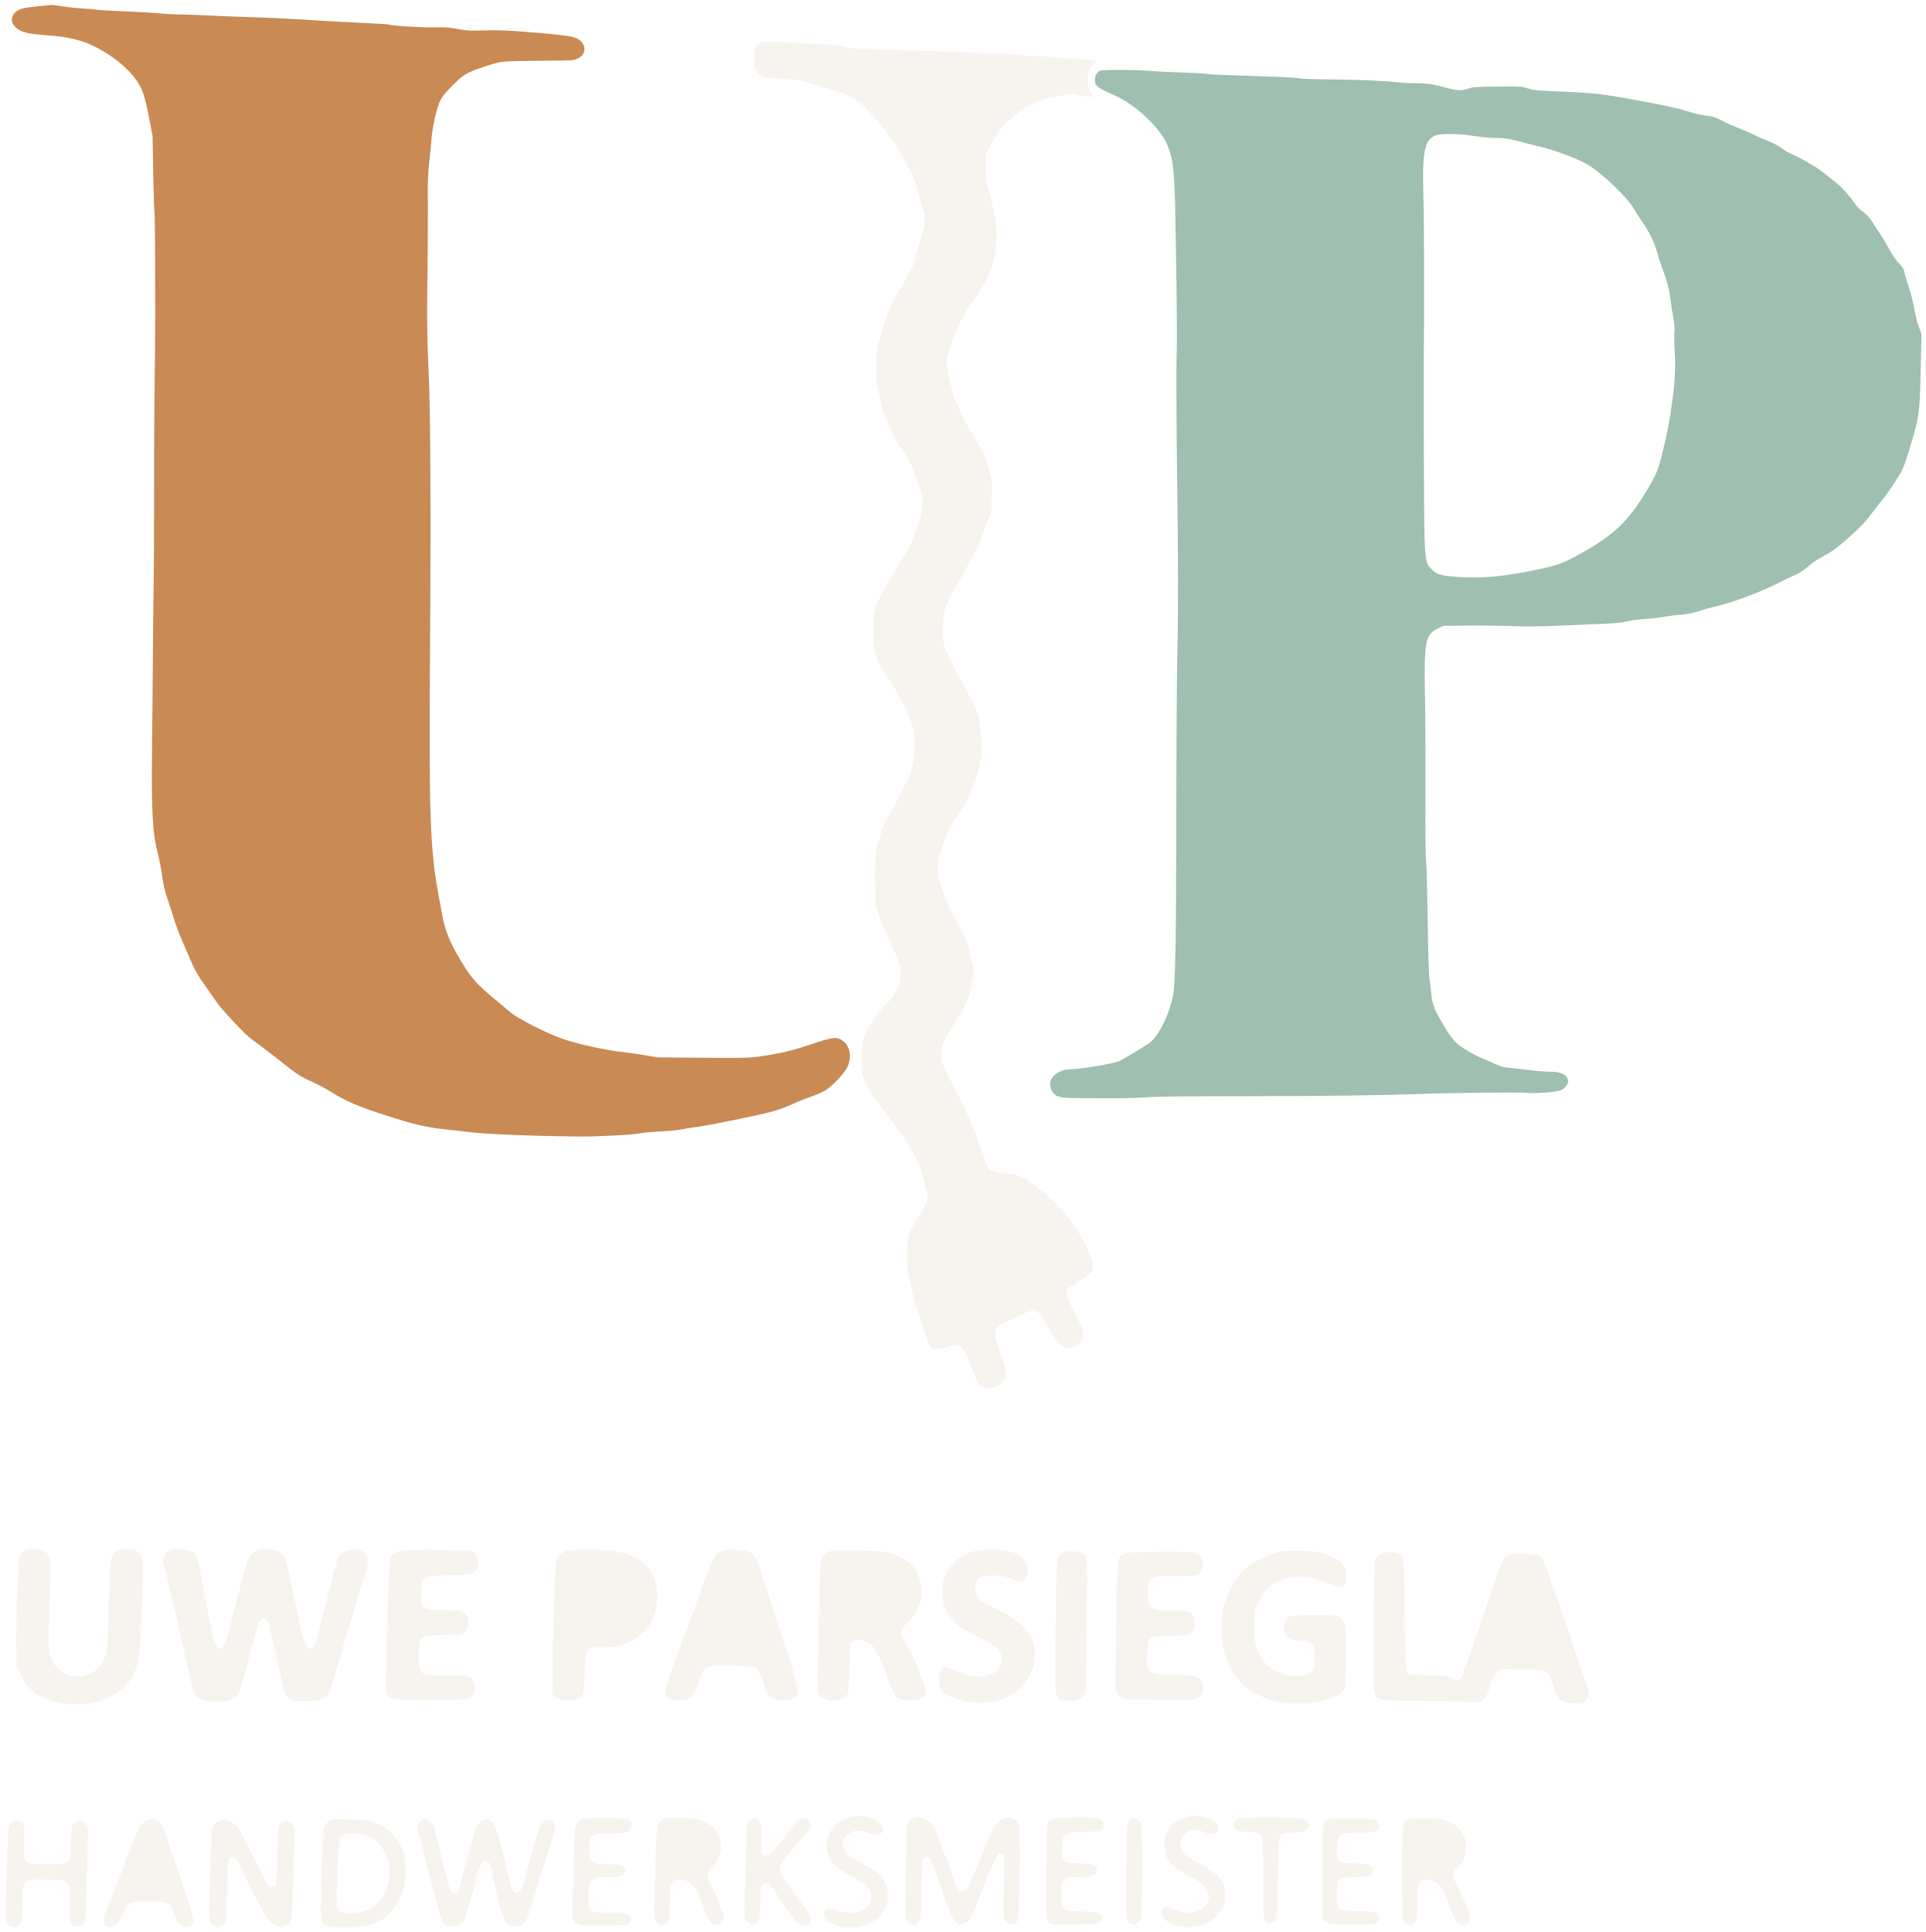
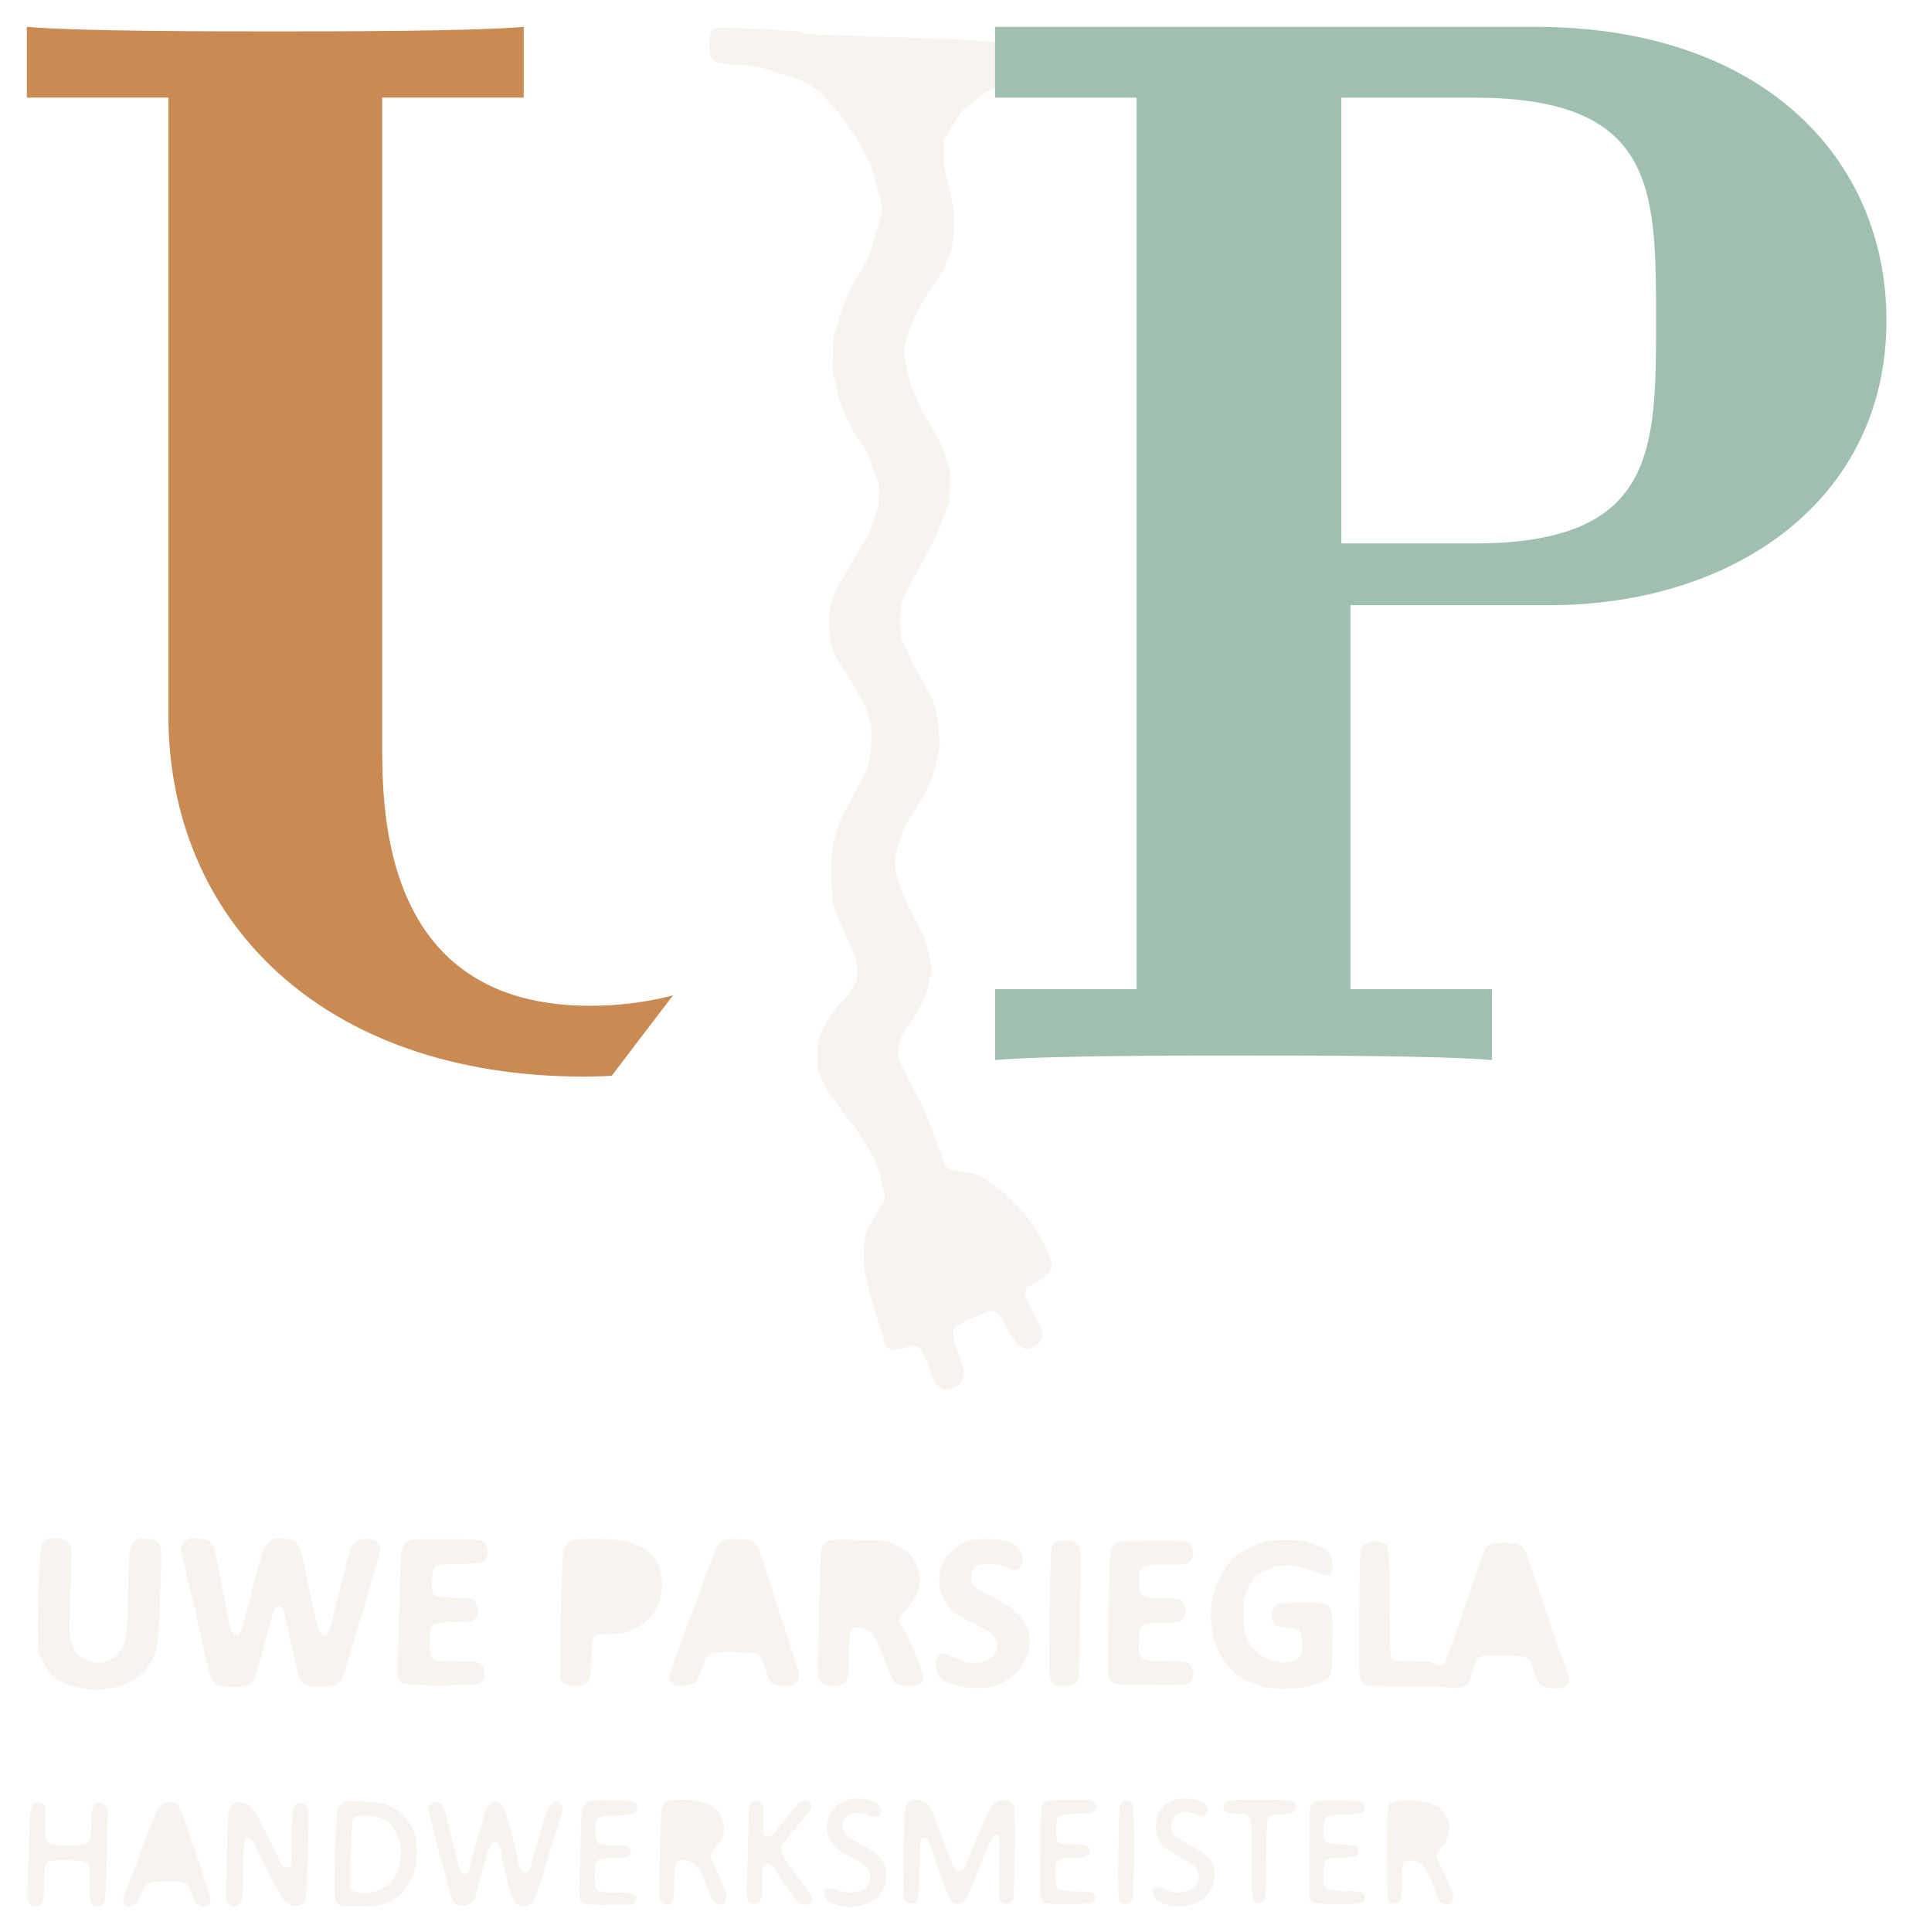
- <svg xmlns="http://www.w3.org/2000/svg" viewBox="19 25 2386 2394" role="img" aria-label="Uwe Parsiegla, Handwerksmeister">
-   <g id="kabel-wortmarke" transform="translate(0,2438) scale(0.1,-0.1)" fill="#F7F4EF" stroke="none">
-     <path d="M9613 23601 c-65 -30 -78 -64 -78 -201 0 -103 2 -119 24 -153 42 -68 78 -79 321 -93 230 -14 242 -17 530 -109 58 -19 125 -39 150 -45 95 -23 262 -116 330 -183 93 -91 234 -252 283 -323 23 -34 72 -105 109 -157 38 -52 84 -130 105 -173 20 -44 49 -97 63 -119 52 -77 72 -129 111 -284 22 -86 51 -190 66 -231 36 -105 29 -181 -30 -365 -25 -77 -53 -175 -62 -219 -10 -43 -30 -101 -45 -130 -109 -204 -149 -277 -159 -290 -58 -70 -181 -354 -206 -476 -9 -46 -30 -115 -45 -154 -28 -70 -29 -75 -32 -301 -3 -226 -3 -231 24 -310 14 -44 29 -107 33 -140 14 -116 148 -424 242 -554 98 -135 122 -182 180 -343 30 -84 64 -178 75 -208 28 -78 18 -276 -19 -365 -13 -33 -44 -117 -68 -188 -36 -104 -56 -145 -111 -225 -37 -53 -91 -140 -119 -192 -86 -158 -132 -238 -153 -267 -32 -46 -101 -207 -113 -264 -18 -91 -14 -425 6 -479 9 -25 29 -79 44 -120 24 -68 55 -118 167 -275 19 -27 56 -90 80 -139 25 -49 61 -111 79 -138 21 -30 52 -103 80 -188 45 -137 45 -140 45 -277 0 -226 -31 -378 -101 -490 -21 -34 -63 -114 -94 -179 -30 -64 -72 -144 -94 -178 -65 -104 -112 -206 -127 -277 -8 -38 -23 -91 -34 -119 -32 -82 -43 -217 -38 -497 l5 -258 41 -127 c22 -70 52 -149 66 -175 53 -99 178 -390 191 -448 19 -78 19 -178 0 -242 -20 -69 -103 -192 -160 -239 -80 -67 -234 -293 -274 -404 -32 -89 -35 -105 -39 -246 -2 -94 0 -172 8 -207 16 -80 108 -262 165 -327 26 -30 76 -98 111 -150 35 -52 90 -124 121 -160 84 -94 271 -397 306 -495 51 -146 67 -197 67 -221 0 -13 11 -58 25 -101 34 -103 29 -126 -56 -259 -81 -127 -142 -242 -158 -299 -33 -114 -31 -426 4 -524 8 -24 20 -73 25 -110 6 -36 25 -115 44 -176 19 -60 42 -137 51 -170 9 -33 30 -94 47 -135 16 -41 36 -106 44 -143 33 -158 87 -183 270 -127 173 53 181 44 325 -344 38 -101 62 -134 116 -158 78 -34 197 8 253 90 40 58 34 130 -24 277 -49 126 -86 255 -86 299 0 74 16 88 205 180 97 47 194 90 216 96 90 24 140 -12 211 -153 85 -170 180 -284 251 -301 67 -16 183 57 207 130 18 54 1 105 -105 309 -129 249 -131 282 -23 340 60 32 152 95 205 141 47 40 55 100 23 194 -102 304 -385 674 -670 877 -214 152 -237 162 -407 178 -178 16 -200 33 -245 180 -11 39 -31 91 -44 116 -12 25 -30 74 -39 110 -9 35 -34 102 -55 149 -22 47 -57 130 -79 185 -21 55 -57 132 -80 170 -48 81 -206 402 -227 459 -34 92 -6 240 65 348 196 301 252 405 277 518 8 36 24 103 36 148 23 90 22 106 -16 267 -9 39 -23 99 -32 135 -8 36 -32 99 -53 140 -21 41 -80 156 -130 255 -149 291 -208 479 -199 635 8 134 122 453 191 536 20 24 91 137 189 301 35 58 108 267 119 338 6 38 20 106 31 150 12 50 17 95 14 120 -3 22 -10 105 -15 185 -12 173 -56 337 -116 427 -19 29 -46 77 -59 107 -13 30 -47 89 -74 133 -28 43 -60 101 -71 129 -11 29 -45 101 -76 160 -66 128 -81 215 -72 414 7 157 36 241 145 423 47 78 118 205 158 282 39 77 88 166 108 199 19 32 49 102 67 155 17 53 52 148 77 211 l46 115 4 192 4 192 -52 173 c-36 122 -62 189 -87 227 -19 29 -59 94 -88 145 -29 50 -71 119 -93 154 -22 34 -54 101 -71 148 -17 47 -42 105 -56 128 -26 45 -39 92 -85 297 -42 189 -40 220 19 399 65 195 138 346 242 499 158 233 208 316 230 381 12 36 32 90 45 121 14 34 27 95 33 156 6 55 13 125 17 155 14 120 -15 301 -103 648 -24 91 -27 126 -28 260 l0 155 74 125 c128 216 167 266 250 322 25 17 67 51 93 75 77 71 273 161 378 174 47 6 122 19 168 30 103 24 121 24 207 -1 61 -18 155 -27 155 -16 0 2 -13 30 -30 61 -57 109 -38 290 36 336 19 11 34 24 34 29 0 21 -125 37 -340 45 -96 4 -211 13 -256 21 -48 8 -105 12 -140 8 -37 -4 -87 0 -134 9 -46 9 -165 18 -305 22 -126 3 -313 10 -415 15 -102 6 -347 15 -545 20 -888 27 -895 27 -970 50 -72 23 -91 24 -620 49 -121 6 -258 13 -305 16 -71 4 -92 2 -127 -14z" />
+ <svg xmlns="http://www.w3.org/2000/svg" viewBox="-26 -26 1852 1870" role="img" aria-label="Uwe Parsiegla, Handwerksmeister">
+   <defs>
+     <clipPath id="usvnegativ">
+       <path d="M -300 -457.7 L 635.57 -224.49 L 635.57 84.55 L 804.66 84.55 L 804.66 702.62 L 565.60 1016.03 L 565.60 1145.77 L -300 1145.8 Z" />
+     </clipPath>
+   </defs>
+   <path d="M1020.408 68.513V1.1368683772161603e-13L845.481 4.373L669.096 1.1368683772161603e-13V68.513H698.251C728.863 68.513 759.475 71.429 769.679 72.886C806.122 77.259 806.122 78.717 806.122 110.787V664.723C806.122 884.84 664.723 947.522 545.19 947.522C344.023 947.522 344.023 759.475 344.023 693.878V68.513H481.05V1.1368683772161603e-13C430.029 4.373 298.834 4.373 240.525 4.373C182.216 4.373 51.02 4.373 0.0 1.1368683772161603e-13V68.513H137.026V666.181C137.026 864.431 285.714 1016.035 539.359 1016.035C763.848 1016.035 883.382 860.058 883.382 669.096V110.787C883.382 78.717 883.382 77.259 918.367 72.886C950.437 68.513 981.05 68.513 991.254 68.513Z" fill="#C98A54" clip-path="url(#usvnegativ)" />
+   <g transform="translate(-92.445,-60.040) scale(0.79) translate(0,2438) scale(0.1,-0.1)">
+     <path d="M9613 23601 c-65 -30 -78 -64 -78 -201 0 -103 2 -119 24 -153 42 -68 78 -79 321 -93 230 -14 242 -17 530 -109 58 -19 125 -39 150 -45 95 -23 262 -116 330 -183 93 -91 234 -252 283 -323 23 -34 72 -105 109 -157 38 -52 84 -130 105 -173 20 -44 49 -97 63 -119 52 -77 72 -129 111 -284 22 -86 51 -190 66 -231 36 -105 29 -181 -30 -365 -25 -77 -53 -175 -62 -219 -10 -43 -30 -101 -45 -130 -109 -204 -149 -277 -159 -290 -58 -70 -181 -354 -206 -476 -9 -46 -30 -115 -45 -154 -28 -70 -29 -75 -32 -301 -3 -226 -3 -231 24 -310 14 -44 29 -107 33 -140 14 -116 148 -424 242 -554 98 -135 122 -182 180 -343 30 -84 64 -178 75 -208 28 -78 18 -276 -19 -365 -13 -33 -44 -117 -68 -188 -36 -104 -56 -145 -111 -225 -37 -53 -91 -140 -119 -192 -86 -158 -132 -238 -153 -267 -32 -46 -101 -207 -113 -264 -18 -91 -14 -425 6 -479 9 -25 29 -79 44 -120 24 -68 55 -118 167 -275 19 -27 56 -90 80 -139 25 -49 61 -111 79 -138 21 -30 52 -103 80 -188 45 -137 45 -140 45 -277 0 -226 -31 -378 -101 -490 -21 -34 -63 -114 -94 -179 -30 -64 -72 -144 -94 -178 -65 -104 -112 -206 -127 -277 -8 -38 -23 -91 -34 -119 -32 -82 -43 -217 -38 -497 l5 -258 41 -127 c22 -70 52 -149 66 -175 53 -99 178 -390 191 -448 19 -78 19 -178 0 -242 -20 -69 -103 -192 -160 -239 -80 -67 -234 -293 -274 -404 -32 -89 -35 -105 -39 -246 -2 -94 0 -172 8 -207 16 -80 108 -262 165 -327 26 -30 76 -98 111 -150 35 -52 90 -124 121 -160 84 -94 271 -397 306 -495 51 -146 67 -197 67 -221 0 -13 11 -58 25 -101 34 -103 29 -126 -56 -259 -81 -127 -142 -242 -158 -299 -33 -114 -31 -426 4 -524 8 -24 20 -73 25 -110 6 -36 25 -115 44 -176 19 -60 42 -137 51 -170 9 -33 30 -94 47 -135 16 -41 36 -106 44 -143 33 -158 87 -183 270 -127 173 53 181 44 325 -344 38 -101 62 -134 116 -158 78 -34 197 8 253 90 40 58 34 130 -24 277 -49 126 -86 255 -86 299 0 74 16 88 205 180 97 47 194 90 216 96 90 24 140 -12 211 -153 85 -170 180 -284 251 -301 67 -16 183 57 207 130 18 54 1 105 -105 309 -129 249 -131 282 -23 340 60 32 152 95 205 141 47 40 55 100 23 194 -102 304 -385 674 -670 877 -214 152 -237 162 -407 178 -178 16 -200 33 -245 180 -11 39 -31 91 -44 116 -12 25 -30 74 -39 110 -9 35 -34 102 -55 149 -22 47 -57 130 -79 185 -21 55 -57 132 -80 170 -48 81 -206 402 -227 459 -34 92 -6 240 65 348 196 301 252 405 277 518 8 36 24 103 36 148 23 90 22 106 -16 267 -9 39 -23 99 -32 135 -8 36 -32 99 -53 140 -21 41 -80 156 -130 255 -149 291 -208 479 -199 635 8 134 122 453 191 536 20 24 91 137 189 301 35 58 108 267 119 338 6 38 20 106 31 150 12 50 17 95 14 120 -3 22 -10 105 -15 185 -12 173 -56 337 -116 427 -19 29 -46 77 -59 107 -13 30 -47 89 -74 133 -28 43 -60 101 -71 129 -11 29 -45 101 -76 160 -66 128 -81 215 -72 414 7 157 36 241 145 423 47 78 118 205 158 282 39 77 88 166 108 199 19 32 49 102 67 155 17 53 52 148 77 211 l46 115 4 192 4 192 -52 173 c-36 122 -62 189 -87 227 -19 29 -59 94 -88 145 -29 50 -71 119 -93 154 -22 34 -54 101 -71 148 -17 47 -42 105 -56 128 -26 45 -39 92 -85 297 -42 189 -40 220 19 399 65 195 138 346 242 499 158 233 208 316 230 381 12 36 32 90 45 121 14 34 27 95 33 156 6 55 13 125 17 155 14 120 -15 301 -103 648 -24 91 -27 126 -28 260 l0 155 74 125 c128 216 167 266 250 322 25 17 67 51 93 75 77 71 273 161 378 174 47 6 122 19 168 30 103 24 121 24 207 -1 61 -18 155 -27 155 -16 0 2 -13 30 -30 61 -57 109 -38 290 36 336 19 11 34 24 34 29 0 21 -125 37 -340 45 -96 4 -211 13 -256 21 -48 8 -105 12 -140 8 -37 -4 -87 0 -134 9 -46 9 -165 18 -305 22 -126 3 -313 10 -415 15 -102 6 -347 15 -545 20 -888 27 -895 27 -970 50 -72 23 -91 24 -620 49 -121 6 -258 13 -305 16 -71 4 -92 2 -127 -14z" fill="#F7F4EF" />
+   </g>
+   <path d="M1800.331 284.257C1800.331 125.364 1677.882 1.1368683772161603e-13 1460.68 1.1368683772161603e-13H937.357V68.513H1074.383V931.487H937.357V1000.0C988.377 995.627 1119.573 995.627 1177.882 995.627C1236.191 995.627 1367.386 995.627 1418.406 1000.0V931.487H1281.38V559.767H1473.8C1653.1 559.767 1800.331 457.726 1800.331 284.257ZM1577.298 284.257C1577.298 409.621 1577.298 500 1400.914 500H1272.634V68.513H1400.914C1577.298 68.513 1577.298 157.434 1577.298 284.257Z" fill="#9FBFB0" />
+   <g transform="translate(-19.015,-15.929) scale(0.760596) translate(0,2438) scale(0.1,-0.1)" fill="#F7F4EF">
    <path d="M525 4929 c-40 -11 -74 -43 -92 -88 -19 -45 -45 -756 -41 -1116 l3 -240 46 -95 c93 -191 192 -275 399 -336 309 -91 650 -33 857 145 124 107 179 210 214 401 18 104 49 784 49 1094 0 180 -27 220 -161 238 -93 13 -146 0 -193 -47 -50 -49 -54 -86 -66 -563 -16 -616 -20 -666 -63 -757 -64 -134 -177 -207 -322 -209 -141 -2 -249 63 -310 187 -56 114 -59 149 -46 522 25 760 25 731 1 780 -38 78 -163 117 -275 84z" />
    <path d="M2330 4934 c-67 -28 -84 -40 -101 -78 -24 -53 -24 -79 2 -162 12 -38 27 -98 34 -134 29 -148 56 -269 75 -325 18 -57 38 -143 95 -410 14 -66 32 -147 40 -180 27 -115 64 -280 80 -357 23 -110 66 -191 113 -214 53 -25 219 -38 312 -24 130 19 162 52 204 210 14 49 33 114 44 142 11 29 23 73 27 98 8 52 44 193 85 330 15 52 33 118 40 145 30 129 124 128 150 -2 6 -32 18 -84 26 -115 8 -32 19 -81 24 -110 5 -29 18 -87 29 -128 20 -76 32 -131 77 -340 43 -204 77 -230 299 -229 234 0 272 28 333 249 55 198 143 495 196 665 30 94 66 217 81 275 26 100 68 238 120 400 38 117 41 160 16 214 -57 117 -289 99 -351 -28 -11 -23 -20 -49 -20 -57 0 -9 -11 -49 -25 -89 -14 -40 -25 -84 -25 -96 0 -13 -11 -59 -25 -103 -14 -44 -30 -106 -36 -138 -5 -32 -23 -98 -39 -148 -15 -49 -33 -112 -38 -140 -30 -155 -72 -302 -95 -331 -66 -85 -127 30 -187 351 -12 66 -31 155 -42 199 -10 43 -26 113 -33 155 -23 127 -74 338 -90 378 -33 78 -93 116 -203 128 -160 18 -243 -47 -290 -226 -54 -207 -82 -308 -95 -344 -8 -22 -18 -60 -21 -85 -4 -25 -20 -90 -35 -145 -32 -112 -62 -228 -86 -325 -26 -105 -82 -140 -127 -79 -19 25 -77 276 -118 511 -22 123 -55 294 -75 388 -8 36 -19 91 -25 123 -22 130 -79 176 -223 183 -45 2 -89 1 -97 -2z" />
    <path d="M5154 4916 c-125 -40 -136 -63 -146 -291 -10 -227 -38 -1241 -38 -1357 0 -106 17 -156 63 -183 48 -29 930 -26 980 3 95 54 85 218 -17 266 -28 13 -73 16 -270 16 -348 0 -346 -1 -346 245 0 248 0 248 305 255 194 4 223 7 248 24 86 58 82 209 -7 262 -27 16 -59 20 -231 25 -290 8 -291 9 -287 202 5 223 0 220 340 227 279 5 296 9 341 66 61 77 16 217 -76 238 -62 14 -817 16 -859 2z" />
    <path d="M7208 4914 c-59 -18 -112 -68 -127 -119 -14 -48 -39 -808 -43 -1307 l-3 -346 29 -31 c74 -77 289 -67 343 15 15 24 19 60 25 257 11 329 16 337 243 337 147 1 189 8 289 52 158 68 291 205 331 342 87 290 31 528 -157 667 -109 81 -258 128 -438 140 -201 13 -438 10 -492 -7z" />
    <path d="M9133 4914 c-63 -23 -106 -77 -138 -175 -15 -46 -37 -102 -48 -124 -11 -22 -33 -78 -48 -125 -15 -47 -55 -159 -89 -250 -34 -91 -74 -201 -89 -245 -16 -44 -54 -145 -86 -225 -31 -80 -77 -203 -102 -275 -24 -71 -58 -168 -74 -215 -60 -172 -31 -220 135 -220 148 0 194 41 253 228 40 128 72 175 132 193 59 18 516 8 562 -13 42 -18 87 -103 120 -227 40 -144 71 -173 199 -179 199 -10 251 53 196 235 -47 155 -208 645 -236 723 -16 41 -36 104 -44 140 -9 36 -44 146 -76 245 -33 99 -74 226 -91 282 -59 196 -110 235 -313 240 -90 2 -132 -1 -163 -13z" />
    <path d="M12308 4919 c-200 -29 -375 -183 -427 -377 -50 -187 3 -378 143 -517 64 -64 89 -80 256 -163 218 -109 274 -147 301 -205 56 -125 -4 -242 -146 -286 -123 -38 -241 -21 -405 59 -123 59 -166 54 -195 -25 -13 -33 -16 -62 -12 -111 10 -126 79 -183 283 -234 281 -71 553 -15 717 145 149 146 219 343 183 515 -43 201 -165 322 -486 478 -158 77 -209 113 -234 166 -35 74 -13 176 48 219 45 32 263 33 346 0 142 -55 141 -54 176 -43 57 19 84 97 63 182 -16 70 -82 136 -165 167 -94 36 -309 50 -446 30z" />
    <path d="M10454 4902 c-46 -22 -78 -58 -93 -105 -9 -30 -22 -479 -37 -1287 -7 -384 -7 -385 76 -427 80 -41 220 -27 271 28 35 38 37 52 44 349 4 140 11 270 17 288 23 77 147 81 244 7 51 -39 121 -166 174 -314 105 -298 127 -339 190 -365 59 -24 202 -21 258 4 71 32 80 70 43 173 -57 158 -122 321 -141 352 -10 16 -28 55 -40 85 -12 30 -35 72 -51 93 -81 102 -76 143 30 246 137 133 202 315 166 463 -43 179 -94 250 -236 330 -144 81 -201 90 -564 95 -288 3 -313 2 -351 -15z" />
    <path d="M16100 4909 c-102 -10 -167 -32 -322 -111 -148 -75 -230 -157 -325 -325 -243 -430 -139 -1038 219 -1284 90 -62 243 -126 353 -149 240 -49 610 -3 753 94 86 59 87 60 90 466 4 378 1 406 -44 459 -48 58 -82 63 -371 59 -286 -5 -301 -8 -339 -72 -23 -40 -24 -120 -1 -166 27 -56 65 -72 182 -80 116 -7 148 -21 171 -75 15 -36 19 -186 8 -245 -35 -170 -405 -156 -588 24 -58 56 -90 112 -127 221 -22 64 -24 86 -24 255 l0 185 45 104 c51 118 100 179 182 229 173 103 366 122 568 54 63 -22 134 -49 157 -60 74 -38 117 -39 153 -4 54 55 39 205 -28 275 -53 57 -240 134 -342 142 -123 10 -290 12 -370 4z" />
    <path d="M13385 4903 c-38 -10 -73 -43 -90 -85 -16 -40 -30 -739 -30 -1488 0 -241 23 -275 185 -275 98 0 141 18 174 74 22 38 21 0 31 1022 8 734 11 704 -69 740 -40 18 -150 24 -201 12z" />
    <path d="M14429 4901 c-283 -6 -286 -6 -322 -31 -77 -52 -73 -13 -87 -875 -6 -423 -9 -787 -5 -808 9 -49 61 -102 107 -110 18 -3 220 -7 448 -9 396 -2 417 -2 455 17 104 52 97 219 -11 270 -31 14 -72 17 -263 19 -270 2 -301 10 -333 83 -17 38 -18 58 -13 171 12 230 6 225 285 232 222 5 245 10 284 63 27 37 29 126 3 179 -32 64 -65 73 -272 73 -267 0 -295 20 -295 215 0 202 14 210 343 210 281 0 296 4 329 76 36 82 5 180 -66 209 -42 18 -245 23 -587 16z" />
    <path d="M17327 4886 c-49 -18 -76 -42 -95 -86 -14 -30 -17 -137 -23 -810 -7 -794 -6 -825 32 -874 49 -62 38 -61 559 -62 306 -1 491 -6 520 -13 58 -14 144 -14 195 0 65 18 98 63 129 174 34 122 56 167 103 202 l37 28 250 -1 c292 -1 308 -5 355 -78 16 -26 38 -85 50 -134 41 -163 96 -207 261 -207 83 0 99 3 127 23 67 48 65 105 -12 302 -36 93 -118 335 -170 500 -41 130 -199 583 -209 599 -4 6 -29 81 -56 166 -73 237 -96 257 -299 263 -173 6 -240 -17 -280 -96 -10 -21 -101 -280 -201 -577 -100 -297 -203 -596 -229 -665 -27 -69 -51 -137 -54 -151 -19 -79 -82 -100 -152 -51 l-40 27 -225 5 c-161 4 -232 9 -248 18 -49 28 -49 34 -57 737 -8 731 -7 719 -71 750 -48 23 -150 29 -197 11z" />
    <path d="M10740 1620 c-25 -6 -72 -23 -105 -39 -211 -104 -269 -379 -116 -554 33 -37 124 -95 284 -181 137 -74 181 -129 181 -226 0 -159 -176 -232 -401 -166 -134 39 -183 29 -183 -37 0 -82 84 -138 247 -165 118 -19 214 -4 330 53 208 103 278 355 152 544 -46 69 -85 98 -259 191 -168 89 -197 111 -222 168 -67 150 95 284 267 222 138 -49 172 -50 201 -5 37 56 -27 141 -136 180 -55 20 -179 27 -240 15z" />
    <path d="M14893 1615 c-187 -51 -273 -161 -273 -350 0 -172 70 -261 298 -380 154 -81 202 -118 231 -178 93 -192 -163 -349 -395 -243 -111 51 -174 41 -174 -27 0 -176 390 -252 600 -117 120 77 183 181 188 310 8 181 -63 272 -312 404 -86 45 -165 95 -187 117 -99 99 -62 250 72 294 57 19 87 16 174 -20 79 -32 119 -32 151 1 28 27 27 56 -2 101 -51 79 -239 123 -371 88z" />
    <path d="M7480 1601 c-89 -10 -123 -30 -151 -88 -23 -47 -24 -59 -30 -418 -4 -203 -10 -449 -14 -545 -10 -287 -18 -282 387 -278 l286 3 26 24 c45 42 31 89 -34 115 -32 12 -77 16 -208 16 -252 0 -262 8 -262 213 0 211 17 227 243 227 150 0 194 13 212 63 24 70 -37 97 -218 97 -212 0 -227 12 -227 187 0 175 24 193 258 193 81 0 164 5 186 11 107 30 119 140 17 169 -43 12 -391 20 -471 11z" />
    <path d="M8432 1603 c-36 -7 -89 -64 -100 -108 -6 -22 -13 -159 -17 -305 -3 -146 -10 -388 -16 -538 -9 -260 -8 -276 10 -317 25 -56 83 -79 126 -51 48 31 55 68 55 271 0 239 18 285 110 285 148 0 229 -95 314 -365 47 -149 118 -223 187 -194 66 27 73 102 20 208 -16 31 -37 84 -46 117 -9 32 -39 101 -65 151 -76 146 -76 157 12 250 70 75 103 151 103 233 -2 243 -187 371 -530 368 -77 0 -150 -3 -163 -5z" />
    <path d="M11501 1592 c-65 -33 -76 -59 -79 -195 -18 -792 -19 -1023 -4 -1056 21 -45 70 -66 119 -50 62 20 65 39 72 429 7 377 10 400 65 400 39 0 59 -36 117 -208 182 -543 211 -608 284 -626 35 -9 113 29 130 64 7 14 29 59 50 100 21 41 50 111 66 155 74 212 206 516 236 547 23 23 57 18 72 -10 5 -10 5 -177 -1 -389 -8 -323 -7 -376 6 -408 33 -78 139 -79 170 -2 20 47 30 1139 11 1183 -28 66 -101 96 -182 73 -66 -18 -113 -69 -152 -165 -18 -43 -39 -89 -47 -101 -8 -12 -32 -66 -53 -120 -22 -54 -69 -169 -105 -255 -36 -86 -68 -168 -72 -182 -10 -42 -49 -76 -87 -76 -42 0 -61 20 -86 91 -10 30 -30 79 -44 110 -14 31 -33 83 -42 115 -9 33 -38 111 -65 174 -26 63 -62 156 -80 205 -17 50 -38 100 -45 112 -57 86 -175 126 -254 85z" />
    <path d="M13234 1591 c-80 -36 -78 -20 -82 -652 -4 -507 -3 -559 13 -592 30 -65 50 -68 354 -65 256 3 271 4 298 24 31 23 38 43 29 80 -11 41 -54 51 -251 59 -253 10 -255 11 -255 215 0 198 12 210 203 210 172 0 242 28 235 94 -6 58 -40 70 -211 76 -167 6 -189 12 -206 61 -16 46 -14 213 3 254 27 63 49 69 252 75 165 5 185 7 211 26 52 39 40 114 -22 140 -57 24 -517 20 -571 -5z" />
    <path d="M15533 1595 c-58 -25 -72 -94 -27 -136 23 -21 37 -24 139 -29 94 -4 119 -9 142 -26 53 -40 53 -33 53 -552 0 -531 0 -527 60 -552 44 -18 94 6 108 52 6 19 13 236 16 506 7 523 8 530 66 551 18 6 74 11 124 11 67 0 102 5 132 19 78 35 80 116 4 153 -47 24 -763 27 -817 3z" />
    <path d="M9494 1586 c-52 -23 -55 -43 -64 -496 -5 -228 -12 -481 -15 -561 -8 -175 2 -210 62 -235 33 -14 40 -14 70 0 55 26 63 60 63 260 0 188 6 220 44 237 38 18 83 -15 136 -98 152 -240 267 -388 317 -409 70 -30 133 -1 133 60 0 34 -57 133 -109 191 -28 31 -138 184 -226 314 -70 102 -71 153 -5 234 158 196 219 268 265 317 84 89 92 154 24 191 -64 34 -134 -21 -266 -209 -18 -25 -47 -61 -66 -81 -18 -20 -50 -59 -71 -88 -44 -59 -71 -76 -112 -71 -49 5 -56 33 -50 206 6 157 -1 200 -35 229 -24 20 -63 23 -95 9z" />
    <path d="M14215 1591 c-58 -24 -59 -30 -66 -335 -13 -532 -10 -883 5 -920 31 -74 137 -67 169 11 24 61 28 1154 4 1199 -22 42 -71 61 -112 45z" />
    <path d="M16648 1584 c-75 -31 -73 -16 -73 -661 l0 -571 24 -26 c36 -38 98 -46 362 -46 299 0 331 10 317 100 -8 55 -42 65 -256 70 -218 6 -240 12 -261 72 -13 37 -13 124 -2 227 14 114 16 115 216 121 193 6 220 16 220 85 0 68 -28 79 -214 85 -220 7 -240 24 -227 203 11 165 29 177 266 177 187 0 243 15 256 64 11 47 -3 76 -49 96 -57 26 -518 29 -579 4z" />
    <path d="M17670 1593 c-114 -41 -108 -6 -108 -669 0 -360 4 -569 10 -587 28 -74 141 -71 167 4 6 19 11 108 11 219 0 111 5 200 11 219 20 56 91 75 172 47 101 -36 146 -110 252 -407 31 -90 49 -114 96 -133 79 -32 144 29 121 112 -21 73 -90 238 -144 342 -83 159 -84 188 -8 249 82 65 127 217 100 330 -16 68 -81 164 -136 202 -75 51 -210 79 -384 78 -80 0 -152 -3 -160 -6z" />
    <path d="M2022 1579 c-45 -13 -106 -77 -125 -130 -9 -24 -35 -89 -58 -144 -23 -55 -65 -163 -94 -240 -29 -77 -70 -183 -90 -235 -20 -52 -56 -147 -79 -210 -24 -63 -55 -138 -69 -167 -66 -128 -24 -227 80 -192 49 16 69 41 126 157 73 148 69 146 293 150 263 5 292 -7 338 -145 33 -97 61 -139 109 -158 47 -19 61 -19 96 0 66 34 70 17 -134 631 -103 307 -197 578 -211 601 -42 73 -110 103 -182 82z" />
    <path d="M4290 1580 c-40 -18 -80 -61 -89 -100 -11 -40 -31 -598 -34 -922 -3 -309 -4 -308 304 -308 220 0 299 14 419 72 131 64 251 229 302 415 27 102 30 305 5 406 -51 206 -209 363 -423 422 -74 20 -445 31 -484 15z m370 -180 c159 -25 253 -106 316 -272 36 -96 39 -109 37 -199 -3 -160 -58 -305 -145 -385 -149 -137 -450 -169 -498 -54 -19 45 9 819 31 864 25 53 112 69 259 46z" />
    <path d="M5415 1576 c-59 -26 -67 -76 -31 -193 24 -76 88 -332 101 -403 4 -19 22 -82 40 -140 19 -58 52 -183 75 -278 62 -263 77 -288 183 -299 99 -10 165 44 187 157 7 30 33 125 60 210 26 85 53 180 60 210 33 155 71 230 115 230 43 0 71 -51 86 -157 6 -43 21 -114 34 -158 12 -44 28 -114 35 -155 14 -86 70 -248 100 -290 49 -69 154 -75 219 -12 42 40 54 73 135 347 58 196 124 407 197 632 61 188 66 214 49 257 -39 103 -170 40 -199 -95 -6 -27 -22 -75 -35 -107 -13 -31 -27 -75 -31 -97 -4 -22 -20 -83 -35 -135 -52 -177 -79 -275 -86 -311 -7 -43 -38 -97 -59 -105 -51 -20 -84 19 -108 131 -64 292 -161 648 -192 701 -32 55 -82 80 -130 64 -60 -20 -103 -93 -130 -218 -8 -38 -23 -93 -35 -122 -11 -29 -26 -76 -31 -104 -6 -28 -26 -100 -45 -160 -18 -59 -41 -145 -49 -189 -19 -99 -36 -129 -72 -125 -38 4 -61 43 -83 138 -11 47 -35 146 -55 220 -19 74 -53 212 -76 305 -47 195 -58 218 -114 245 -48 23 -42 23 -80 6z" />
    <path d="M354 1566 c-56 -25 -62 -57 -74 -418 -6 -178 -15 -428 -20 -557 -7 -188 -7 -239 4 -265 25 -60 75 -85 131 -66 63 21 69 46 75 290 7 303 -3 294 305 288 283 -5 275 4 275 -294 0 -236 6 -265 63 -283 29 -10 42 -9 72 3 63 27 67 47 76 421 4 182 11 431 15 555 7 214 6 228 -13 271 -37 84 -121 88 -167 9 -19 -31 -22 -57 -26 -220 -7 -272 -6 -270 -296 -270 -288 0 -295 7 -286 279 6 198 -2 235 -54 257 -40 17 -41 17 -80 0z" />
    <path d="M2895 1561 c-44 -20 -70 -57 -79 -111 -3 -19 -13 -274 -22 -566 -15 -507 -15 -534 2 -569 35 -74 127 -80 176 -12 22 31 23 40 30 372 8 375 10 399 34 426 39 43 96 2 132 -93 51 -137 302 -615 353 -672 67 -75 148 -97 226 -59 54 25 60 51 67 303 3 124 11 374 17 556 11 317 11 334 -7 370 -39 80 -117 89 -168 21 -23 -31 -34 -205 -35 -552 -1 -203 -7 -225 -62 -225 -37 0 -67 31 -93 97 -10 26 -69 145 -131 263 -61 118 -127 247 -146 285 -75 153 -186 216 -294 166z" />
  </g>
-   <g id="u-entzerrt" transform="matrix(1 0 0.015365 1 -11.2318 0)">
-     <g id="u" transform="translate(0,2438) scale(0.1,-0.1)" fill="#C98A54" stroke="none">
-       <path d="M747 24050 c-131 -14 -178 -23 -215 -42 -114 -56 -121 -169 -15 -241 65 -43 150 -60 393 -77 210 -14 403 -61 544 -132 222 -111 413 -266 518 -421 80 -118 101 -186 159 -512 l32 -180 1 -470 c1 -258 4 -475 8 -481 8 -12 -7 -1234 -22 -1794 -19 -691 -29 -1154 -39 -1840 -5 -371 -15 -812 -20 -980 -6 -168 -18 -618 -26 -1000 -9 -382 -20 -843 -25 -1025 -21 -762 -10 -1060 49 -1290 16 -66 40 -194 51 -285 17 -131 30 -192 65 -295 24 -71 58 -181 75 -244 17 -62 61 -184 97 -270 36 -86 83 -198 104 -249 49 -120 83 -180 189 -332 48 -69 106 -153 129 -188 39 -58 192 -230 326 -366 33 -34 90 -83 128 -109 37 -26 165 -125 285 -220 255 -204 268 -213 433 -287 69 -32 177 -90 240 -131 160 -103 319 -171 659 -281 335 -110 513 -151 738 -173 86 -9 225 -24 307 -35 191 -25 864 -50 1380 -53 200 -1 630 22 705 38 41 9 158 20 260 25 117 5 224 16 290 29 58 12 145 26 195 31 103 11 707 134 900 184 84 22 176 55 260 94 72 33 180 76 242 96 64 21 139 55 175 78 88 56 225 199 268 278 70 131 41 283 -66 346 -65 38 -116 30 -384 -59 -173 -59 -269 -84 -414 -112 -298 -56 -334 -58 -936 -52 l-545 5 -180 30 c-99 16 -215 33 -257 36 -165 14 -564 102 -733 162 -210 74 -550 249 -647 332 -36 31 -122 104 -190 161 -230 195 -281 254 -414 478 -122 207 -190 376 -218 548 -9 55 -32 193 -51 306 -88 522 -97 1007 -55 2869 39 1701 54 3079 40 3525 -15 472 -14 710 6 1385 7 267 14 598 15 735 0 273 8 409 32 585 9 63 20 169 26 235 13 143 68 372 113 465 24 50 58 92 152 186 139 139 181 165 386 232 236 78 209 74 689 79 434 3 435 3 487 27 127 58 107 212 -34 261 -55 18 -223 40 -487 61 -349 28 -439 32 -640 27 -180 -5 -212 -3 -320 18 -104 20 -146 22 -314 20 -171 -2 -494 19 -541 35 -8 3 -100 9 -205 14 -453 23 -589 30 -735 40 -228 16 -507 29 -845 40 -165 5 -374 14 -465 19 -91 6 -228 10 -306 11 -78 0 -208 7 -290 15 -82 8 -275 19 -430 25 -155 5 -305 14 -335 19 -30 5 -110 12 -179 16 -69 3 -179 15 -245 26 -66 10 -129 18 -140 18 -11 -1 -95 -9 -188 -19z" />
-     </g>
-   </g>
-   <g id="p" transform="translate(0,2438) scale(0.1,-0.1)" fill="#9FBFB0" stroke="none">
-     <path d="M13821 23254 c-41 -17 -64 -57 -64 -110 0 -80 21 -97 240 -194 263 -115 578 -414 662 -627 65 -167 81 -298 92 -788 16 -734 26 -1656 18 -1776 -6 -109 -3 -988 6 -1574 13 -827 14 -1734 3 -2124 -7 -252 -12 -1066 -13 -1986 -2 -1628 -11 -2140 -42 -2285 -55 -261 -184 -511 -304 -592 -129 -85 -328 -203 -371 -220 -86 -33 -490 -98 -607 -98 -92 0 -192 -54 -228 -123 -20 -40 -13 -115 16 -156 47 -66 82 -74 316 -78 395 -6 760 -1 850 10 63 9 441 13 1280 14 1051 2 1677 11 2140 28 380 14 1234 23 1305 13 84 -11 370 11 412 33 48 24 88 72 88 105 0 78 -80 123 -217 124 -51 0 -143 6 -205 14 -62 8 -160 19 -218 25 -58 6 -125 14 -149 16 -24 3 -89 27 -145 54 -55 26 -112 52 -126 56 -61 18 -240 119 -295 166 -78 67 -123 128 -222 302 -93 163 -108 209 -123 368 -5 63 -15 138 -21 165 -6 29 -14 302 -19 679 -5 347 -14 684 -20 750 -8 84 -11 340 -8 850 1 402 -1 939 -6 1195 -13 698 2 777 163 854 l66 31 280 3 c154 2 406 -1 560 -6 205 -7 364 -5 595 5 173 7 414 18 535 23 165 7 240 14 300 30 46 11 143 24 225 30 80 5 192 18 250 29 58 10 148 22 200 25 71 4 126 15 210 41 63 20 151 45 196 55 248 58 589 186 834 314 47 24 114 56 150 71 74 31 135 71 200 130 25 23 81 62 125 87 44 25 101 57 127 72 55 31 131 92 273 220 115 103 178 173 278 306 39 52 88 114 108 137 43 47 197 281 235 355 35 69 128 363 171 538 44 183 52 279 62 765 l8 390 -33 85 c-17 47 -39 130 -48 185 -19 114 -52 241 -95 365 -16 47 -32 105 -36 130 -6 36 -19 56 -66 106 -40 41 -79 99 -120 175 -34 63 -85 148 -113 189 -29 41 -65 97 -81 124 -35 62 -96 129 -153 168 -24 17 -57 51 -73 76 -16 26 -64 88 -107 138 -71 84 -107 115 -342 294 -63 48 -258 157 -344 192 -39 16 -92 47 -118 69 -42 35 -119 74 -261 130 -27 11 -75 33 -108 50 -33 16 -112 50 -177 75 -64 25 -145 61 -179 80 -86 48 -132 63 -231 74 -47 5 -133 25 -191 44 -141 45 -276 75 -641 142 -482 88 -530 93 -1060 114 -139 6 -233 14 -265 24 -27 8 -67 20 -89 26 -26 8 -128 10 -330 7 -269 -4 -296 -5 -356 -26 -82 -29 -144 -25 -296 18 -138 39 -224 50 -384 51 -69 0 -158 5 -199 10 -137 18 -465 32 -816 36 -211 2 -370 7 -400 14 -27 6 -178 16 -335 20 -616 20 -787 27 -799 34 -6 4 -141 12 -299 17 -158 4 -330 13 -382 18 -155 17 -614 20 -649 5z m4549 -798 c191 -27 286 -36 366 -36 102 0 185 -14 309 -50 55 -16 143 -38 196 -50 171 -37 465 -143 599 -217 170 -93 506 -408 590 -553 23 -41 63 -104 88 -140 93 -134 153 -245 187 -352 19 -59 35 -112 35 -118 0 -5 23 -71 50 -146 58 -155 85 -261 100 -395 6 -52 20 -143 32 -204 15 -81 19 -128 14 -181 -4 -40 -2 -152 4 -250 12 -189 0 -408 -35 -639 -9 -55 -20 -131 -25 -169 -6 -38 -26 -141 -45 -230 -89 -405 -99 -434 -237 -666 -229 -386 -402 -552 -813 -783 -220 -124 -280 -146 -526 -200 -421 -92 -741 -121 -1049 -93 -173 15 -216 29 -273 84 -101 97 -99 67 -105 1317 -3 583 -3 1191 -1 1350 7 502 4 1678 -5 1970 -16 554 14 698 160 750 52 19 250 19 384 1z" />
-   </g>
</svg>
